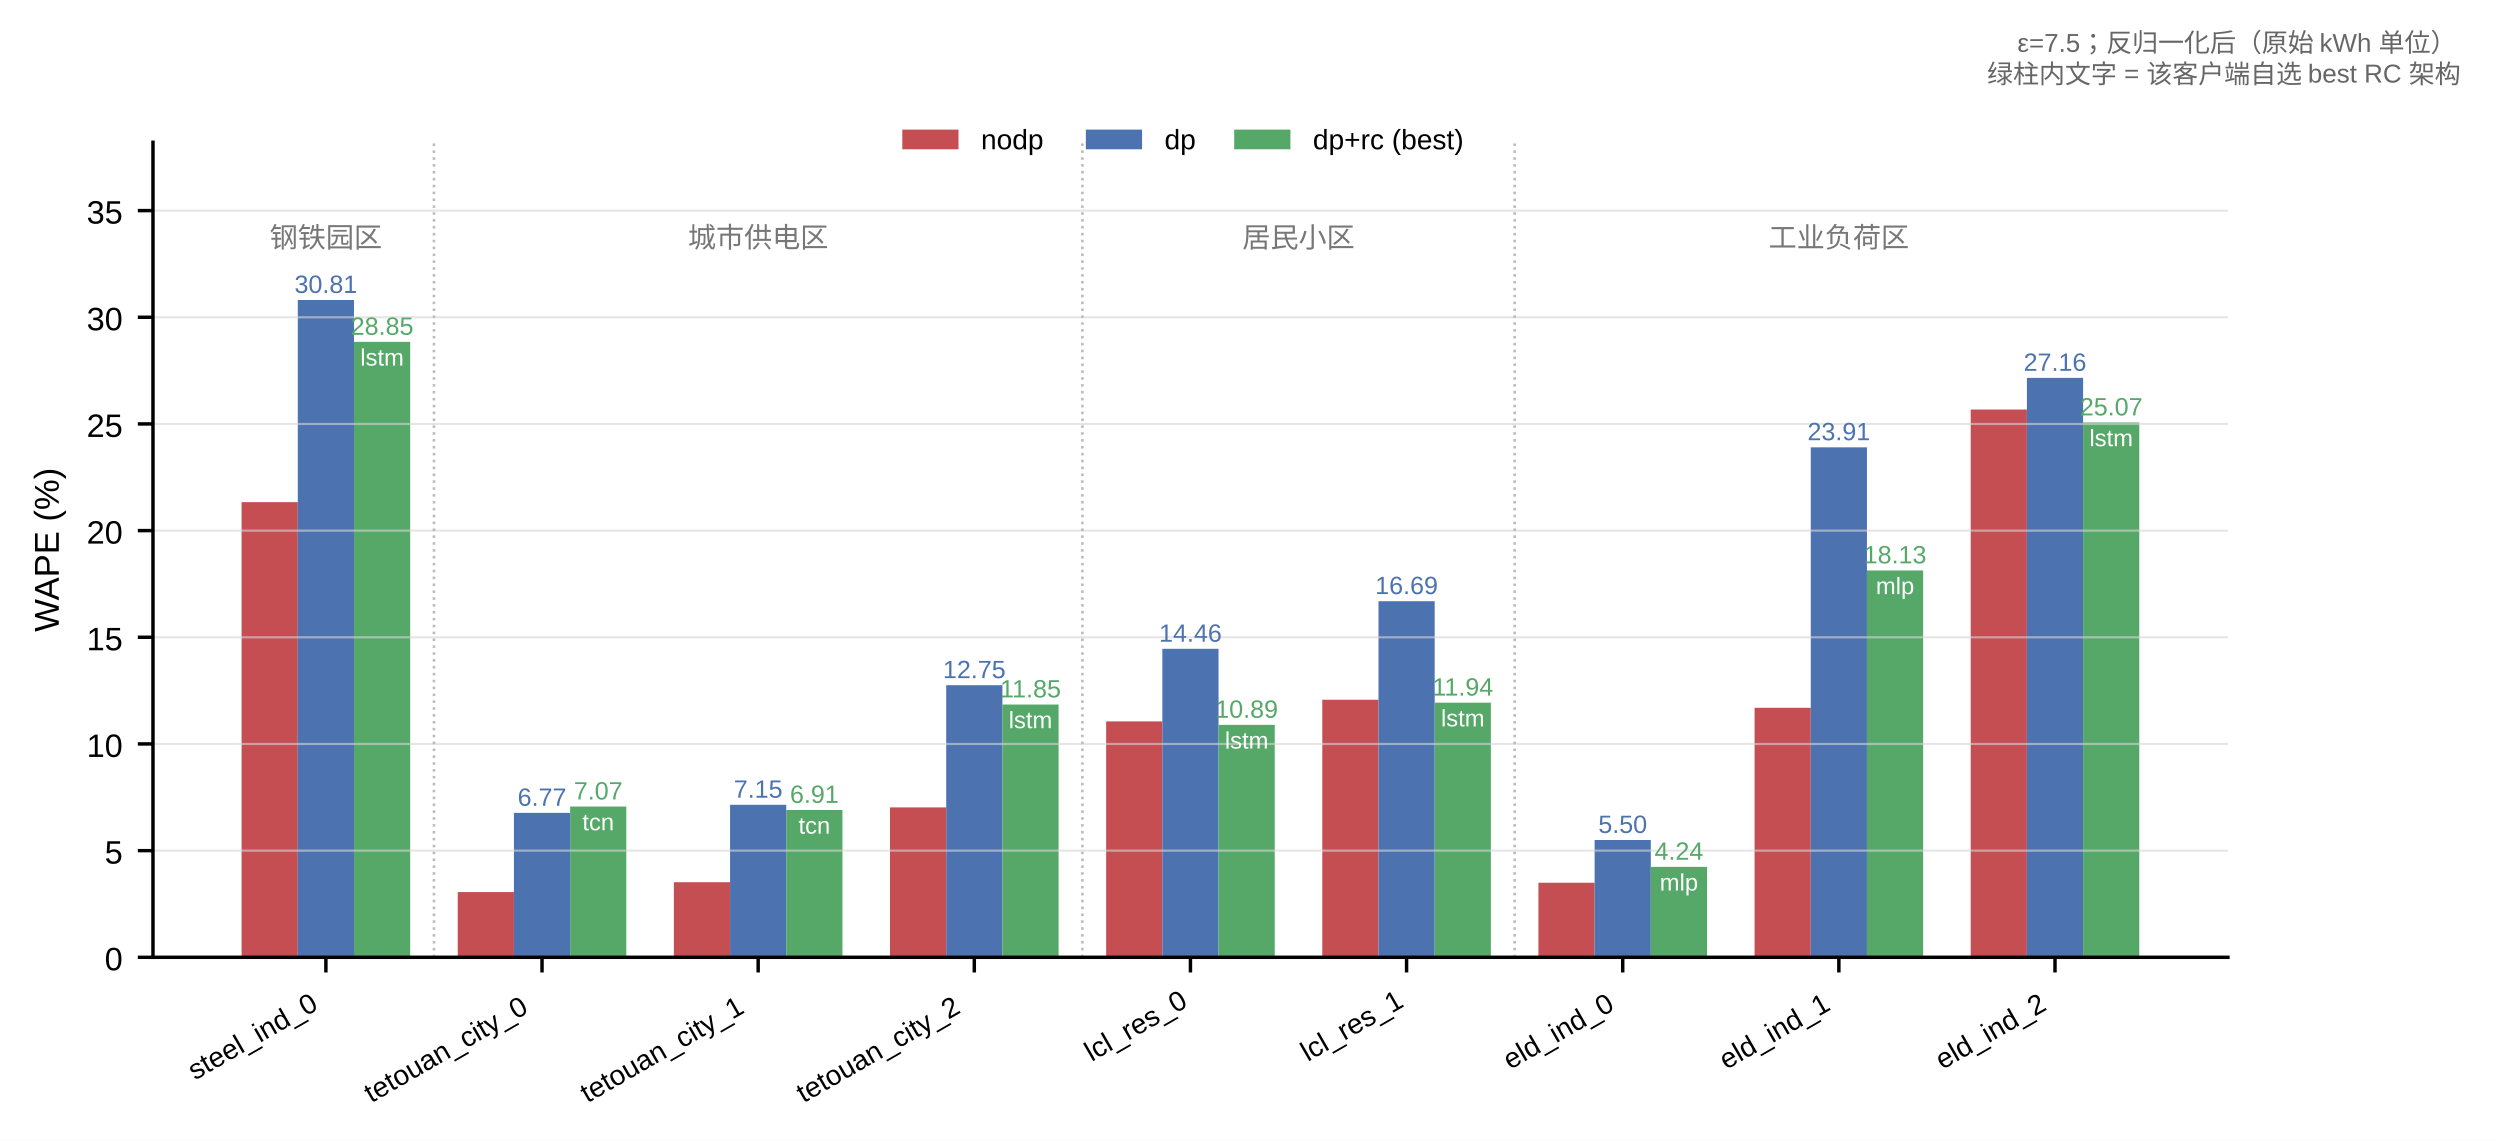
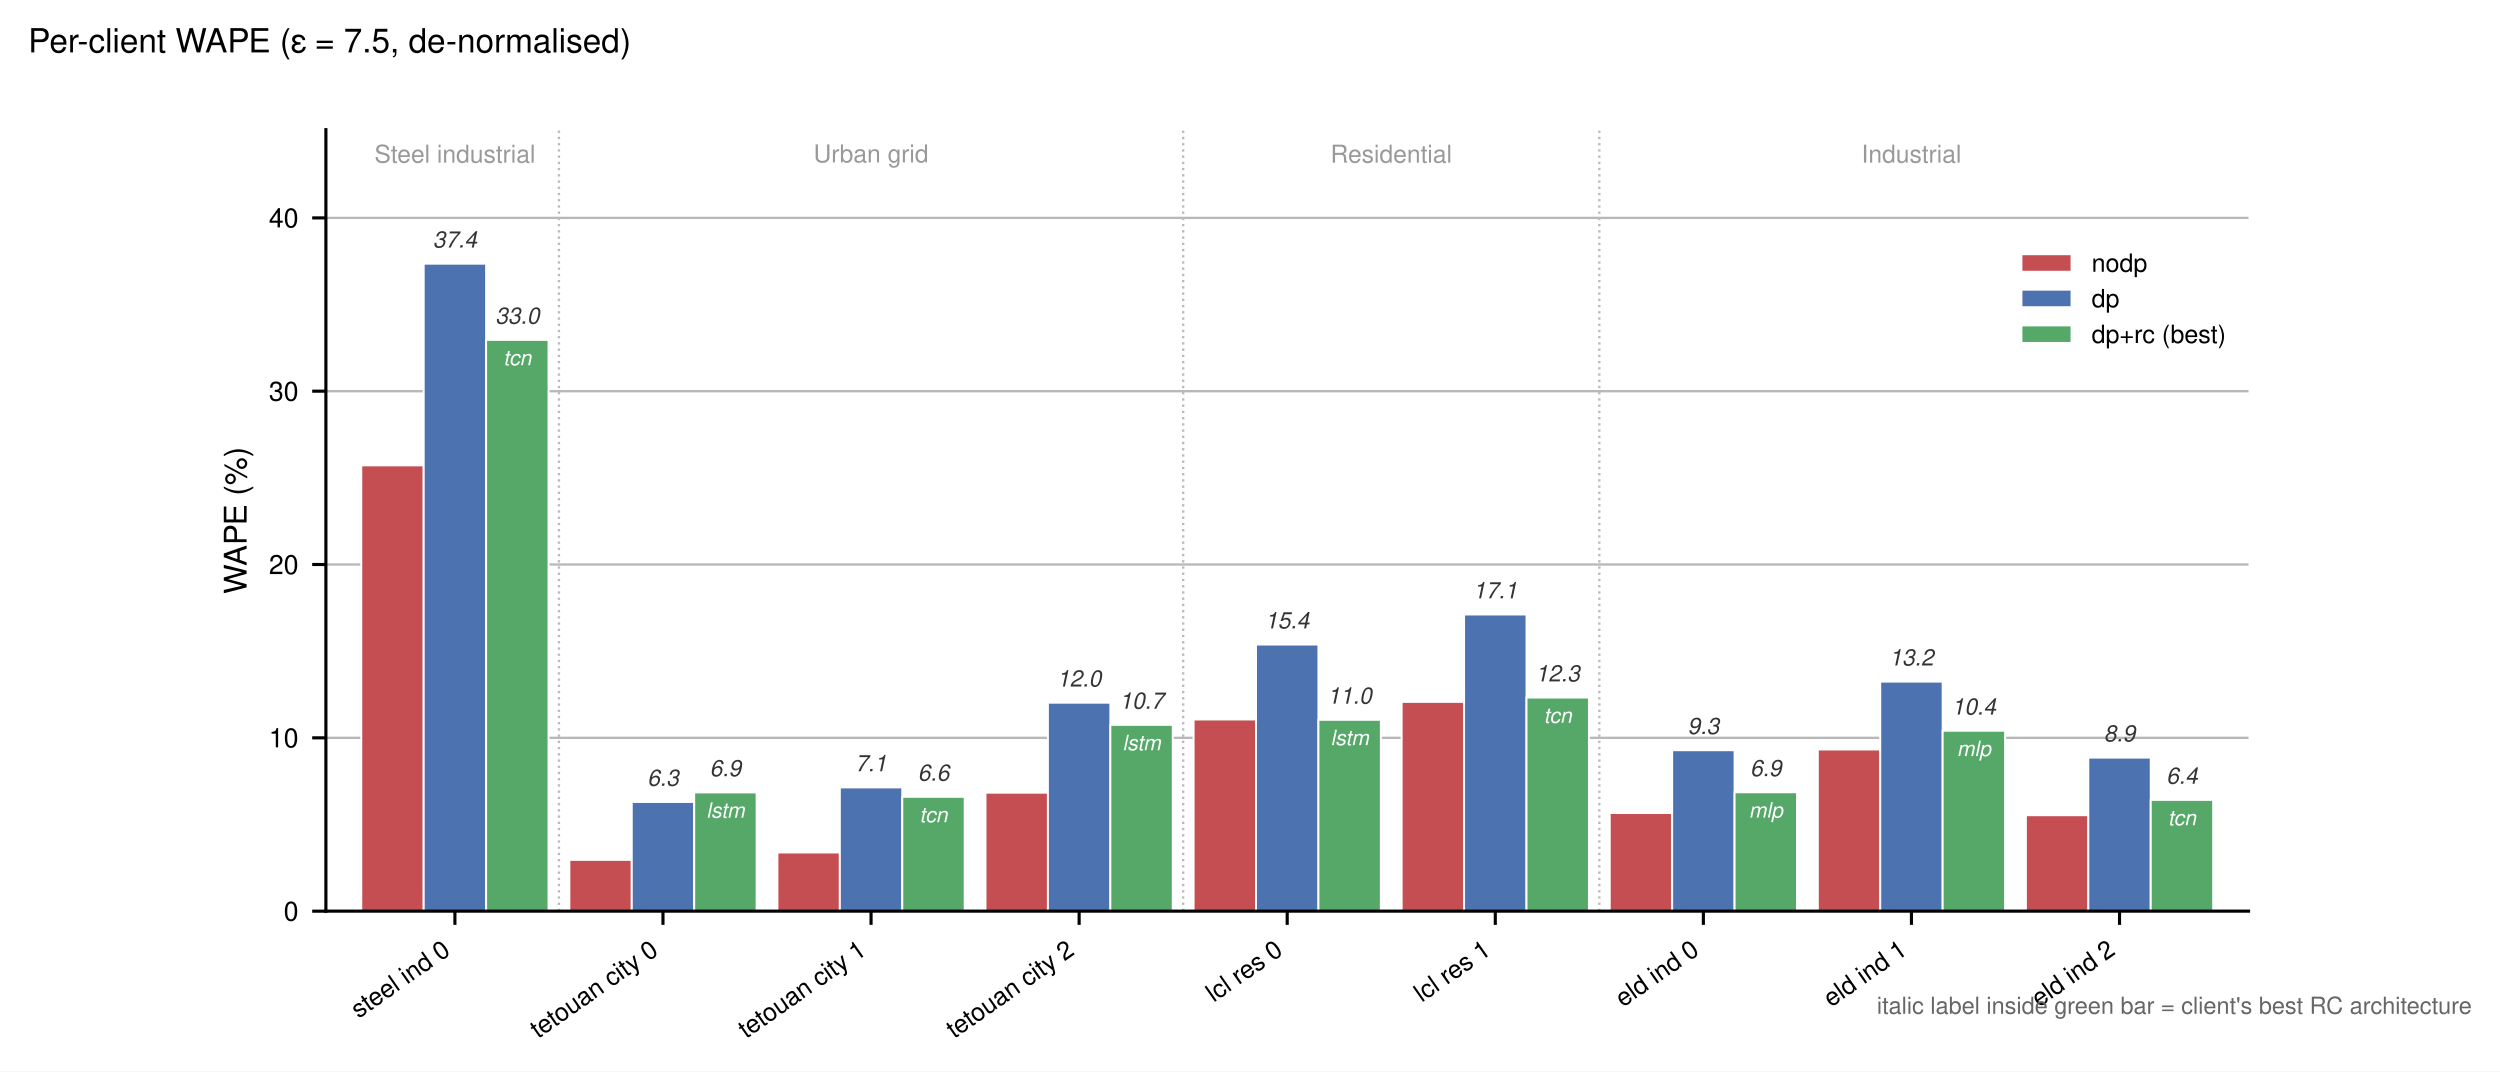
- <svg xmlns="http://www.w3.org/2000/svg" xmlns:xlink="http://www.w3.org/1999/xlink" width="578.188pt" height="263.821pt" viewBox="0 0 578.188 263.821" version="1.1">
+ <svg xmlns="http://www.w3.org/2000/svg" xmlns:xlink="http://www.w3.org/1999/xlink" width="638.496pt" height="273.609pt" viewBox="0 0 638.496 273.609" version="1.1">
  <defs>
    <style type="text/css">*{stroke-linejoin: round; stroke-linecap: butt}</style>
  </defs>
  <g id="figure_1">
    <g id="patch_1">
-       <path d="M 0 263.821  L 578.188 263.821  L 578.188 0  L 0 0  z " style="fill: #ffffff" />
+       <path d="M 0 273.609  L 638.496 273.609  L 638.496 0  L 0 0  z " style="fill: #ffffff" />
    </g>
    <g id="axes_1">
      <g id="patch_2">
-         <path d="M 35.38 221.4  L 515.26 221.4  L 515.26 32.904  L 35.38 32.904  z " style="fill: #ffffff" />
-       </g>
-       <g id="patch_3">
-         <path d="M 55.875 221.4  L 68.871 221.4  L 68.871 116.13  L 55.875 116.13  z " clip-path="url(#pe9eb785403)" style="fill: #c44e52" />
-       </g>
-       <g id="patch_4">
-         <path d="M 105.862 221.4  L 118.859 221.4  L 118.859 206.315  L 105.862 206.315  z " clip-path="url(#pe9eb785403)" style="fill: #c44e52" />
-       </g>
-       <g id="patch_5">
-         <path d="M 155.85 221.4  L 168.846 221.4  L 168.846 204.026  L 155.85 204.026  z " clip-path="url(#pe9eb785403)" style="fill: #c44e52" />
-       </g>
-       <g id="patch_6">
-         <path d="M 205.837 221.4  L 218.834 221.4  L 218.834 186.731  L 205.837 186.731  z " clip-path="url(#pe9eb785403)" style="fill: #c44e52" />
-       </g>
-       <g id="patch_7">
-         <path d="M 255.825 221.4  L 268.821 221.4  L 268.821 166.845  L 255.825 166.845  z " clip-path="url(#pe9eb785403)" style="fill: #c44e52" />
-       </g>
-       <g id="patch_8">
-         <path d="M 305.812 221.4  L 318.809 221.4  L 318.809 161.838  L 305.812 161.838  z " clip-path="url(#pe9eb785403)" style="fill: #c44e52" />
-       </g>
-       <g id="patch_9">
-         <path d="M 355.8 221.4  L 368.796 221.4  L 368.796 204.15  L 355.8 204.15  z " clip-path="url(#pe9eb785403)" style="fill: #c44e52" />
-       </g>
-       <g id="patch_10">
-         <path d="M 405.787 221.4  L 418.784 221.4  L 418.784 163.697  L 405.787 163.697  z " clip-path="url(#pe9eb785403)" style="fill: #c44e52" />
-       </g>
-       <g id="patch_11">
-         <path d="M 455.775 221.4  L 468.771 221.4  L 468.771 94.707  L 455.775 94.707  z " clip-path="url(#pe9eb785403)" style="fill: #c44e52" />
-       </g>
-       <g id="patch_12">
-         <path d="M 68.871 221.4  L 81.868 221.4  L 81.868 69.387  L 68.871 69.387  z " clip-path="url(#pe9eb785403)" style="fill: #4c72b0" />
-       </g>
-       <g id="patch_13">
-         <path d="M 118.859 221.4  L 131.856 221.4  L 131.856 187.998  L 118.859 187.998  z " clip-path="url(#pe9eb785403)" style="fill: #4c72b0" />
-       </g>
-       <g id="patch_14">
-         <path d="M 168.846 221.4  L 181.843 221.4  L 181.843 186.13  L 168.846 186.13  z " clip-path="url(#pe9eb785403)" style="fill: #4c72b0" />
-       </g>
-       <g id="patch_15">
-         <path d="M 218.834 221.4  L 231.831 221.4  L 231.831 158.477  L 218.834 158.477  z " clip-path="url(#pe9eb785403)" style="fill: #4c72b0" />
-       </g>
-       <g id="patch_16">
-         <path d="M 268.821 221.4  L 281.818 221.4  L 281.818 150.057  L 268.821 150.057  z " clip-path="url(#pe9eb785403)" style="fill: #4c72b0" />
-       </g>
-       <g id="patch_17">
-         <path d="M 318.809 221.4  L 331.806 221.4  L 331.806 139.039  L 318.809 139.039  z " clip-path="url(#pe9eb785403)" style="fill: #4c72b0" />
-       </g>
-       <g id="patch_18">
-         <path d="M 368.796 221.4  L 381.793 221.4  L 381.793 194.274  L 368.796 194.274  z " clip-path="url(#pe9eb785403)" style="fill: #4c72b0" />
-       </g>
-       <g id="patch_19">
-         <path d="M 418.784 221.4  L 431.781 221.4  L 431.781 103.45  L 418.784 103.45  z " clip-path="url(#pe9eb785403)" style="fill: #4c72b0" />
-       </g>
-       <g id="patch_20">
-         <path d="M 468.771 221.4  L 481.768 221.4  L 481.768 87.396  L 468.771 87.396  z " clip-path="url(#pe9eb785403)" style="fill: #4c72b0" />
-       </g>
-       <g id="patch_21">
-         <path d="M 81.868 221.4  L 94.865 221.4  L 94.865 79.071  L 81.868 79.071  z " clip-path="url(#pe9eb785403)" style="fill: #55a868" />
-       </g>
-       <g id="patch_22">
-         <path d="M 131.856 221.4  L 144.852 221.4  L 144.852 186.539  L 131.856 186.539  z " clip-path="url(#pe9eb785403)" style="fill: #55a868" />
-       </g>
-       <g id="patch_23">
-         <path d="M 181.843 221.4  L 194.84 221.4  L 194.84 187.327  L 181.843 187.327  z " clip-path="url(#pe9eb785403)" style="fill: #55a868" />
-       </g>
-       <g id="patch_24">
-         <path d="M 231.831 221.4  L 244.827 221.4  L 244.827 162.933  L 231.831 162.933  z " clip-path="url(#pe9eb785403)" style="fill: #55a868" />
-       </g>
-       <g id="patch_25">
-         <path d="M 281.818 221.4  L 294.815 221.4  L 294.815 167.645  L 281.818 167.645  z " clip-path="url(#pe9eb785403)" style="fill: #55a868" />
-       </g>
-       <g id="patch_26">
-         <path d="M 331.806 221.4  L 344.802 221.4  L 344.802 162.509  L 331.806 162.509  z " clip-path="url(#pe9eb785403)" style="fill: #55a868" />
-       </g>
-       <g id="patch_27">
-         <path d="M 381.793 221.4  L 394.79 221.4  L 394.79 200.479  L 381.793 200.479  z " clip-path="url(#pe9eb785403)" style="fill: #55a868" />
-       </g>
-       <g id="patch_28">
-         <path d="M 431.781 221.4  L 444.777 221.4  L 444.777 131.928  L 431.781 131.928  z " clip-path="url(#pe9eb785403)" style="fill: #55a868" />
-       </g>
-       <g id="patch_29">
-         <path d="M 481.768 221.4  L 494.765 221.4  L 494.765 97.712  L 481.768 97.712  z " clip-path="url(#pe9eb785403)" style="fill: #55a868" />
+         <path d="M 83.232 232.704  L 574.272 232.704  L 574.272 33.12  L 83.232 33.12  z " style="fill: #ffffff" />
      </g>
      <g id="matplotlib.axis_1">
        <g id="xtick_1">
          <g id="line2d_1">
            <defs>
-               <path id="mc23567c640" d="M 0 0  L 0 3.5  " style="stroke: #000000; stroke-width: 0.8" />
+               <path id="m2be2a0a5ac" d="M 0 0  L 0 3.5  " style="stroke: #000000; stroke-width: 0.8" />
            </defs>
            <g>
-               <use xlink:href="#mc23567c640" x="75.37" y="221.4" style="stroke: #000000; stroke-width: 0.8" />
+               <use xlink:href="#m2be2a0a5ac" x="116.181" y="232.704" style="stroke: #000000; stroke-width: 0.8" />
            </g>
          </g>
          <g id="text_1">
-             <text style="font-size: 6.5px; font-family: 'Microsoft YaHei', 'Arial', 'SimHei', 'DejaVu Sans', sans-serif" transform="translate(45.08547 249.9054) rotate(-30)">steel_ind_0</text>
+             <text style="font: 6.4px 'Helvetica', 'Arial', 'DejaVu Sans', sans-serif" transform="translate(91.55386 260.1895) rotate(-35)">steel ind 0</text>
          </g>
        </g>
        <g id="xtick_2">
          <g id="line2d_2">
            <g>
-               <use xlink:href="#mc23567c640" x="125.357" y="221.4" style="stroke: #000000; stroke-width: 0.8" />
+               <use xlink:href="#m2be2a0a5ac" x="169.323" y="232.704" style="stroke: #000000; stroke-width: 0.8" />
            </g>
          </g>
          <g id="text_2">
-             <text style="font-size: 6.5px; font-family: 'Microsoft YaHei', 'Arial', 'SimHei', 'DejaVu Sans', sans-serif" transform="translate(85.86489 255.1839) rotate(-30)">tetouan_city_0</text>
+             <text style="font: 6.4px 'Helvetica', 'Arial', 'DejaVu Sans', sans-serif" transform="translate(137.369 265.3059) rotate(-35)">tetouan city 0</text>
          </g>
        </g>
        <g id="xtick_3">
          <g id="line2d_3">
            <g>
-               <use xlink:href="#mc23567c640" x="175.345" y="221.4" style="stroke: #000000; stroke-width: 0.8" />
+               <use xlink:href="#m2be2a0a5ac" x="222.466" y="232.704" style="stroke: #000000; stroke-width: 0.8" />
            </g>
          </g>
          <g id="text_3">
-             <text style="font-size: 6.5px; font-family: 'Microsoft YaHei', 'Arial', 'SimHei', 'DejaVu Sans', sans-serif" transform="translate(135.8524 255.1839) rotate(-30)">tetouan_city_1</text>
+             <text style="font: 6.4px 'Helvetica', 'Arial', 'DejaVu Sans', sans-serif" transform="translate(190.5118 265.3059) rotate(-35)">tetouan city 1</text>
          </g>
        </g>
        <g id="xtick_4">
          <g id="line2d_4">
            <g>
-               <use xlink:href="#mc23567c640" x="225.332" y="221.4" style="stroke: #000000; stroke-width: 0.8" />
+               <use xlink:href="#m2be2a0a5ac" x="275.609" y="232.704" style="stroke: #000000; stroke-width: 0.8" />
            </g>
          </g>
          <g id="text_4">
-             <text style="font-size: 6.5px; font-family: 'Microsoft YaHei', 'Arial', 'SimHei', 'DejaVu Sans', sans-serif" transform="translate(185.8399 255.1839) rotate(-30)">tetouan_city_2</text>
+             <text style="font: 6.4px 'Helvetica', 'Arial', 'DejaVu Sans', sans-serif" transform="translate(243.6547 265.3059) rotate(-35)">tetouan city 2</text>
          </g>
        </g>
        <g id="xtick_5">
          <g id="line2d_5">
            <g>
-               <use xlink:href="#mc23567c640" x="275.32" y="221.4" style="stroke: #000000; stroke-width: 0.8" />
+               <use xlink:href="#m2be2a0a5ac" x="328.752" y="232.704" style="stroke: #000000; stroke-width: 0.8" />
            </g>
          </g>
          <g id="text_5">
-             <text style="font-size: 6.5px; font-family: 'Microsoft YaHei', 'Arial', 'SimHei', 'DejaVu Sans', sans-serif" transform="translate(252.4519 245.6236) rotate(-30)">lcl_res_0</text>
+             <text style="font: 6.4px 'Helvetica', 'Arial', 'DejaVu Sans', sans-serif" transform="translate(309.9609 256.1033) rotate(-35)">lcl res 0</text>
          </g>
        </g>
        <g id="xtick_6">
          <g id="line2d_6">
            <g>
-               <use xlink:href="#mc23567c640" x="325.307" y="221.4" style="stroke: #000000; stroke-width: 0.8" />
+               <use xlink:href="#m2be2a0a5ac" x="381.895" y="232.704" style="stroke: #000000; stroke-width: 0.8" />
            </g>
          </g>
          <g id="text_6">
-             <text style="font-size: 6.5px; font-family: 'Microsoft YaHei', 'Arial', 'SimHei', 'DejaVu Sans', sans-serif" transform="translate(302.4394 245.6236) rotate(-30)">lcl_res_1</text>
+             <text style="font: 6.4px 'Helvetica', 'Arial', 'DejaVu Sans', sans-serif" transform="translate(363.1038 256.1033) rotate(-35)">lcl res 1</text>
          </g>
        </g>
        <g id="xtick_7">
          <g id="line2d_7">
            <g>
-               <use xlink:href="#mc23567c640" x="375.295" y="221.4" style="stroke: #000000; stroke-width: 0.8" />
+               <use xlink:href="#m2be2a0a5ac" x="435.038" y="232.704" style="stroke: #000000; stroke-width: 0.8" />
            </g>
          </g>
          <g id="text_7">
-             <text style="font-size: 6.5px; font-family: 'Microsoft YaHei', 'Arial', 'SimHei', 'DejaVu Sans', sans-serif" transform="translate(349.257 247.4537) rotate(-30)">eld_ind_0</text>
+             <text style="font: 6.4px 'Helvetica', 'Arial', 'DejaVu Sans', sans-serif" transform="translate(414.4887 257.3342) rotate(-35)">eld ind 0</text>
          </g>
        </g>
        <g id="xtick_8">
          <g id="line2d_8">
            <g>
-               <use xlink:href="#mc23567c640" x="425.282" y="221.4" style="stroke: #000000; stroke-width: 0.8" />
+               <use xlink:href="#m2be2a0a5ac" x="488.181" y="232.704" style="stroke: #000000; stroke-width: 0.8" />
            </g>
          </g>
          <g id="text_8">
-             <text style="font-size: 6.5px; font-family: 'Microsoft YaHei', 'Arial', 'SimHei', 'DejaVu Sans', sans-serif" transform="translate(399.2445 247.4537) rotate(-30)">eld_ind_1</text>
+             <text style="font: 6.4px 'Helvetica', 'Arial', 'DejaVu Sans', sans-serif" transform="translate(467.6316 257.3342) rotate(-35)">eld ind 1</text>
          </g>
        </g>
        <g id="xtick_9">
          <g id="line2d_9">
            <g>
-               <use xlink:href="#mc23567c640" x="475.27" y="221.4" style="stroke: #000000; stroke-width: 0.8" />
+               <use xlink:href="#m2be2a0a5ac" x="541.323" y="232.704" style="stroke: #000000; stroke-width: 0.8" />
            </g>
          </g>
          <g id="text_9">
-             <text style="font-size: 6.5px; font-family: 'Microsoft YaHei', 'Arial', 'SimHei', 'DejaVu Sans', sans-serif" transform="translate(449.232 247.4537) rotate(-30)">eld_ind_2</text>
+             <text style="font: 6.4px 'Helvetica', 'Arial', 'DejaVu Sans', sans-serif" transform="translate(520.7745 257.3342) rotate(-35)">eld ind 2</text>
          </g>
        </g>
      </g>
      <g id="matplotlib.axis_2">
        <g id="ytick_1">
          <g id="line2d_10">
-             <path d="M 35.38 221.4  L 515.26 221.4  " clip-path="url(#pe9eb785403)" style="fill: none; stroke: #d6d6d6; stroke-opacity: 0.6; stroke-width: 0.5; stroke-linecap: square" />
+             <path d="M 83.232 232.704  L 574.272 232.704  " clip-path="url(#pf8cf2e2e56)" style="fill: none; stroke: #b0b0b0; stroke-opacity: 0.9; stroke-width: 0.6; stroke-linecap: square" />
          </g>
          <g id="line2d_11">
            <defs>
-               <path id="mc95e1c5a70" d="M 0 0  L -3.5 0  " style="stroke: #000000; stroke-width: 0.8" />
+               <path id="m5e6735b1ed" d="M 0 0  L -3.5 0  " style="stroke: #000000; stroke-width: 0.8" />
            </defs>
            <g>
-               <use xlink:href="#mc95e1c5a70" x="35.38" y="221.4" style="stroke: #000000; stroke-width: 0.8" />
+               <use xlink:href="#m5e6735b1ed" x="83.232" y="232.704" style="stroke: #000000; stroke-width: 0.8" />
            </g>
          </g>
          <g id="text_10">
-             <text style="font-size: 7.5px; font-family: 'Microsoft YaHei', 'Arial', 'SimHei', 'DejaVu Sans', sans-serif; text-anchor: end" x="28.38" y="224.398" transform="rotate(-0 28.37984 224.3977)">0</text>
+             <text style="font: 6.8px 'Helvetica', 'Arial', 'DejaVu Sans', sans-serif; text-anchor: end" x="76.232" y="235.138" transform="rotate(-0 76.232 235.1377)">0</text>
          </g>
        </g>
        <g id="ytick_2">
          <g id="line2d_12">
-             <path d="M 35.38 196.73  L 515.26 196.73  " clip-path="url(#pe9eb785403)" style="fill: none; stroke: #d6d6d6; stroke-opacity: 0.6; stroke-width: 0.5; stroke-linecap: square" />
+             <path d="M 83.232 188.44  L 574.272 188.44  " clip-path="url(#pf8cf2e2e56)" style="fill: none; stroke: #b0b0b0; stroke-opacity: 0.9; stroke-width: 0.6; stroke-linecap: square" />
          </g>
          <g id="line2d_13">
            <g>
-               <use xlink:href="#mc95e1c5a70" x="35.38" y="196.73" style="stroke: #000000; stroke-width: 0.8" />
+               <use xlink:href="#m5e6735b1ed" x="83.232" y="188.44" style="stroke: #000000; stroke-width: 0.8" />
            </g>
          </g>
          <g id="text_11">
-             <text style="font-size: 7.5px; font-family: 'Microsoft YaHei', 'Arial', 'SimHei', 'DejaVu Sans', sans-serif; text-anchor: end" x="28.38" y="199.728" transform="rotate(-0 28.37984 199.7278)">5</text>
+             <text style="font: 6.8px 'Helvetica', 'Arial', 'DejaVu Sans', sans-serif; text-anchor: end" x="76.232" y="190.873" transform="rotate(-0 76.232 190.8732)">10</text>
          </g>
        </g>
        <g id="ytick_3">
          <g id="line2d_14">
-             <path d="M 35.38 172.06  L 515.26 172.06  " clip-path="url(#pe9eb785403)" style="fill: none; stroke: #d6d6d6; stroke-opacity: 0.6; stroke-width: 0.5; stroke-linecap: square" />
+             <path d="M 83.232 144.175  L 574.272 144.175  " clip-path="url(#pf8cf2e2e56)" style="fill: none; stroke: #b0b0b0; stroke-opacity: 0.9; stroke-width: 0.6; stroke-linecap: square" />
          </g>
          <g id="line2d_15">
            <g>
-               <use xlink:href="#mc95e1c5a70" x="35.38" y="172.06" style="stroke: #000000; stroke-width: 0.8" />
+               <use xlink:href="#m5e6735b1ed" x="83.232" y="144.175" style="stroke: #000000; stroke-width: 0.8" />
            </g>
          </g>
          <g id="text_12">
-             <text style="font-size: 7.5px; font-family: 'Microsoft YaHei', 'Arial', 'SimHei', 'DejaVu Sans', sans-serif; text-anchor: end" x="28.38" y="175.058" transform="rotate(-0 28.37984 175.0579)">10</text>
+             <text style="font: 6.8px 'Helvetica', 'Arial', 'DejaVu Sans', sans-serif; text-anchor: end" x="76.232" y="146.609" transform="rotate(-0 76.232 146.6087)">20</text>
          </g>
        </g>
        <g id="ytick_4">
          <g id="line2d_16">
-             <path d="M 35.38 147.39  L 515.26 147.39  " clip-path="url(#pe9eb785403)" style="fill: none; stroke: #d6d6d6; stroke-opacity: 0.6; stroke-width: 0.5; stroke-linecap: square" />
+             <path d="M 83.232 99.911  L 574.272 99.911  " clip-path="url(#pf8cf2e2e56)" style="fill: none; stroke: #b0b0b0; stroke-opacity: 0.9; stroke-width: 0.6; stroke-linecap: square" />
          </g>
          <g id="line2d_17">
            <g>
-               <use xlink:href="#mc95e1c5a70" x="35.38" y="147.39" style="stroke: #000000; stroke-width: 0.8" />
+               <use xlink:href="#m5e6735b1ed" x="83.232" y="99.911" style="stroke: #000000; stroke-width: 0.8" />
            </g>
          </g>
          <g id="text_13">
-             <text style="font-size: 7.5px; font-family: 'Microsoft YaHei', 'Arial', 'SimHei', 'DejaVu Sans', sans-serif; text-anchor: end" x="28.38" y="150.388" transform="rotate(-0 28.37984 150.3881)">15</text>
+             <text style="font: 6.8px 'Helvetica', 'Arial', 'DejaVu Sans', sans-serif; text-anchor: end" x="76.232" y="102.344" transform="rotate(-0 76.232 102.3442)">30</text>
          </g>
        </g>
        <g id="ytick_5">
          <g id="line2d_18">
-             <path d="M 35.38 122.721  L 515.26 122.721  " clip-path="url(#pe9eb785403)" style="fill: none; stroke: #d6d6d6; stroke-opacity: 0.6; stroke-width: 0.5; stroke-linecap: square" />
+             <path d="M 83.232 55.646  L 574.272 55.646  " clip-path="url(#pf8cf2e2e56)" style="fill: none; stroke: #b0b0b0; stroke-opacity: 0.9; stroke-width: 0.6; stroke-linecap: square" />
          </g>
          <g id="line2d_19">
            <g>
-               <use xlink:href="#mc95e1c5a70" x="35.38" y="122.721" style="stroke: #000000; stroke-width: 0.8" />
+               <use xlink:href="#m5e6735b1ed" x="83.232" y="55.646" style="stroke: #000000; stroke-width: 0.8" />
            </g>
          </g>
          <g id="text_14">
-             <text style="font-size: 7.5px; font-family: 'Microsoft YaHei', 'Arial', 'SimHei', 'DejaVu Sans', sans-serif; text-anchor: end" x="28.38" y="125.718" transform="rotate(-0 28.37984 125.7182)">20</text>
-           </g>
-         </g>
-         <g id="ytick_6">
-           <g id="line2d_20">
-             <path d="M 35.38 98.051  L 515.26 98.051  " clip-path="url(#pe9eb785403)" style="fill: none; stroke: #d6d6d6; stroke-opacity: 0.6; stroke-width: 0.5; stroke-linecap: square" />
-           </g>
-           <g id="line2d_21">
-             <g>
-               <use xlink:href="#mc95e1c5a70" x="35.38" y="98.051" style="stroke: #000000; stroke-width: 0.8" />
-             </g>
-           </g>
-           <g id="text_15">
-             <text style="font-size: 7.5px; font-family: 'Microsoft YaHei', 'Arial', 'SimHei', 'DejaVu Sans', sans-serif; text-anchor: end" x="28.38" y="101.048" transform="rotate(-0 28.37984 101.0484)">25</text>
-           </g>
-         </g>
-         <g id="ytick_7">
-           <g id="line2d_22">
-             <path d="M 35.38 73.381  L 515.26 73.381  " clip-path="url(#pe9eb785403)" style="fill: none; stroke: #d6d6d6; stroke-opacity: 0.6; stroke-width: 0.5; stroke-linecap: square" />
-           </g>
-           <g id="line2d_23">
-             <g>
-               <use xlink:href="#mc95e1c5a70" x="35.38" y="73.381" style="stroke: #000000; stroke-width: 0.8" />
-             </g>
-           </g>
-           <g id="text_16">
-             <text style="font-size: 7.5px; font-family: 'Microsoft YaHei', 'Arial', 'SimHei', 'DejaVu Sans', sans-serif; text-anchor: end" x="28.38" y="76.379" transform="rotate(-0 28.37984 76.37853)">30</text>
-           </g>
-         </g>
-         <g id="ytick_8">
-           <g id="line2d_24">
-             <path d="M 35.38 48.711  L 515.26 48.711  " clip-path="url(#pe9eb785403)" style="fill: none; stroke: #d6d6d6; stroke-opacity: 0.6; stroke-width: 0.5; stroke-linecap: square" />
-           </g>
-           <g id="line2d_25">
-             <g>
-               <use xlink:href="#mc95e1c5a70" x="35.38" y="48.711" style="stroke: #000000; stroke-width: 0.8" />
-             </g>
-           </g>
-           <g id="text_17">
-             <text style="font-size: 7.5px; font-family: 'Microsoft YaHei', 'Arial', 'SimHei', 'DejaVu Sans', sans-serif; text-anchor: end" x="28.38" y="51.709" transform="rotate(-0 28.37984 51.70867)">35</text>
-           </g>
-         </g>
-         <g id="text_18">
-           <text style="font-size: 8px; font-family: 'Microsoft YaHei', 'Arial', 'SimHei', 'DejaVu Sans', sans-serif; text-anchor: middle" x="13.595" y="127.152" transform="rotate(-90 13.595 127.152)">WAPE (%)</text>
-         </g>
-       </g>
-       <g id="line2d_26">
-         <path d="M 100.364 221.4  L 100.364 32.904  " clip-path="url(#pe9eb785403)" style="fill: none; stroke-dasharray: 0.6,0.99; stroke-dashoffset: 0; stroke: #bbbbbb; stroke-width: 0.6" />
-       </g>
-       <g id="line2d_27">
-         <path d="M 250.326 221.4  L 250.326 32.904  " clip-path="url(#pe9eb785403)" style="fill: none; stroke-dasharray: 0.6,0.99; stroke-dashoffset: 0; stroke: #bbbbbb; stroke-width: 0.6" />
-       </g>
-       <g id="line2d_28">
-         <path d="M 350.301 221.4  L 350.301 32.904  " clip-path="url(#pe9eb785403)" style="fill: none; stroke-dasharray: 0.6,0.99; stroke-dashoffset: 0; stroke: #bbbbbb; stroke-width: 0.6" />
+             <text style="font: 6.8px 'Helvetica', 'Arial', 'DejaVu Sans', sans-serif; text-anchor: end" x="76.232" y="58.08" transform="rotate(-0 76.232 58.07976)">40</text>
+           </g>
+         </g>
+         <g id="text_15">
+           <text style="font: 8px 'Helvetica', 'Arial', 'DejaVu Sans', sans-serif; text-anchor: middle" x="62.985" y="132.912" transform="rotate(-90 62.98537 132.912)">WAPE (%)</text>
+         </g>
+       </g>
+       <g id="patch_3">
+         <path d="M 92.266 232.704  L 108.209 232.704  L 108.209 118.846  L 92.266 118.846  z " clip-path="url(#pf8cf2e2e56)" style="fill: #c44e52; stroke: #ffffff; stroke-width: 0.5; stroke-linejoin: miter" />
+       </g>
+       <g id="patch_4">
+         <path d="M 145.409 232.704  L 161.352 232.704  L 161.352 219.612  L 145.409 219.612  z " clip-path="url(#pf8cf2e2e56)" style="fill: #c44e52; stroke: #ffffff; stroke-width: 0.5; stroke-linejoin: miter" />
+       </g>
+       <g id="patch_5">
+         <path d="M 198.552 232.704  L 214.495 232.704  L 214.495 217.727  L 198.552 217.727  z " clip-path="url(#pf8cf2e2e56)" style="fill: #c44e52; stroke: #ffffff; stroke-width: 0.5; stroke-linejoin: miter" />
+       </g>
+       <g id="patch_6">
+         <path d="M 251.695 232.704  L 267.638 232.704  L 267.638 202.451  L 251.695 202.451  z " clip-path="url(#pf8cf2e2e56)" style="fill: #c44e52; stroke: #ffffff; stroke-width: 0.5; stroke-linejoin: miter" />
+       </g>
+       <g id="patch_7">
+         <path d="M 304.838 232.704  L 320.781 232.704  L 320.781 183.761  L 304.838 183.761  z " clip-path="url(#pf8cf2e2e56)" style="fill: #c44e52; stroke: #ffffff; stroke-width: 0.5; stroke-linejoin: miter" />
+       </g>
+       <g id="patch_8">
+         <path d="M 357.981 232.704  L 373.923 232.704  L 373.923 179.269  L 357.981 179.269  z " clip-path="url(#pf8cf2e2e56)" style="fill: #c44e52; stroke: #ffffff; stroke-width: 0.5; stroke-linejoin: miter" />
+       </g>
+       <g id="patch_9">
+         <path d="M 411.123 232.704  L 427.066 232.704  L 427.066 207.639  L 411.123 207.639  z " clip-path="url(#pf8cf2e2e56)" style="fill: #c44e52; stroke: #ffffff; stroke-width: 0.5; stroke-linejoin: miter" />
+       </g>
+       <g id="patch_10">
+         <path d="M 464.266 232.704  L 480.209 232.704  L 480.209 191.418  L 464.266 191.418  z " clip-path="url(#pf8cf2e2e56)" style="fill: #c44e52; stroke: #ffffff; stroke-width: 0.5; stroke-linejoin: miter" />
+       </g>
+       <g id="patch_11">
+         <path d="M 517.409 232.704  L 533.352 232.704  L 533.352 208.202  L 517.409 208.202  z " clip-path="url(#pf8cf2e2e56)" style="fill: #c44e52; stroke: #ffffff; stroke-width: 0.5; stroke-linejoin: miter" />
+       </g>
+       <g id="patch_12">
+         <path d="M 108.209 232.704  L 124.152 232.704  L 124.152 67.349  L 108.209 67.349  z " clip-path="url(#pf8cf2e2e56)" style="fill: #4c72b0; stroke: #ffffff; stroke-width: 0.5; stroke-linejoin: miter" />
+       </g>
+       <g id="patch_13">
+         <path d="M 161.352 232.704  L 177.295 232.704  L 177.295 204.816  L 161.352 204.816  z " clip-path="url(#pf8cf2e2e56)" style="fill: #4c72b0; stroke: #ffffff; stroke-width: 0.5; stroke-linejoin: miter" />
+       </g>
+       <g id="patch_14">
+         <path d="M 214.495 232.704  L 230.438 232.704  L 230.438 201.113  L 214.495 201.113  z " clip-path="url(#pf8cf2e2e56)" style="fill: #4c72b0; stroke: #ffffff; stroke-width: 0.5; stroke-linejoin: miter" />
+       </g>
+       <g id="patch_15">
+         <path d="M 267.638 232.704  L 283.581 232.704  L 283.581 179.462  L 267.638 179.462  z " clip-path="url(#pf8cf2e2e56)" style="fill: #4c72b0; stroke: #ffffff; stroke-width: 0.5; stroke-linejoin: miter" />
+       </g>
+       <g id="patch_16">
+         <path d="M 320.781 232.704  L 336.723 232.704  L 336.723 164.614  L 320.781 164.614  z " clip-path="url(#pf8cf2e2e56)" style="fill: #4c72b0; stroke: #ffffff; stroke-width: 0.5; stroke-linejoin: miter" />
+       </g>
+       <g id="patch_17">
+         <path d="M 373.923 232.704  L 389.866 232.704  L 389.866 156.944  L 373.923 156.944  z " clip-path="url(#pf8cf2e2e56)" style="fill: #4c72b0; stroke: #ffffff; stroke-width: 0.5; stroke-linejoin: miter" />
+       </g>
+       <g id="patch_18">
+         <path d="M 427.066 232.704  L 443.009 232.704  L 443.009 191.597  L 427.066 191.597  z " clip-path="url(#pf8cf2e2e56)" style="fill: #4c72b0; stroke: #ffffff; stroke-width: 0.5; stroke-linejoin: miter" />
+       </g>
+       <g id="patch_19">
+         <path d="M 480.209 232.704  L 496.152 232.704  L 496.152 174.084  L 480.209 174.084  z " clip-path="url(#pf8cf2e2e56)" style="fill: #4c72b0; stroke: #ffffff; stroke-width: 0.5; stroke-linejoin: miter" />
+       </g>
+       <g id="patch_20">
+         <path d="M 533.352 232.704  L 549.295 232.704  L 549.295 193.49  L 533.352 193.49  z " clip-path="url(#pf8cf2e2e56)" style="fill: #4c72b0; stroke: #ffffff; stroke-width: 0.5; stroke-linejoin: miter" />
+       </g>
+       <g id="patch_21">
+         <path d="M 124.152 232.704  L 140.095 232.704  L 140.095 86.806  L 124.152 86.806  z " clip-path="url(#pf8cf2e2e56)" style="fill: #55a868; stroke: #ffffff; stroke-width: 0.5; stroke-linejoin: miter" />
+       </g>
+       <g id="patch_22">
+         <path d="M 177.295 232.704  L 193.238 232.704  L 193.238 202.378  L 177.295 202.378  z " clip-path="url(#pf8cf2e2e56)" style="fill: #55a868; stroke: #ffffff; stroke-width: 0.5; stroke-linejoin: miter" />
+       </g>
+       <g id="patch_23">
+         <path d="M 230.438 232.704  L 246.381 232.704  L 246.381 203.514  L 230.438 203.514  z " clip-path="url(#pf8cf2e2e56)" style="fill: #55a868; stroke: #ffffff; stroke-width: 0.5; stroke-linejoin: miter" />
+       </g>
+       <g id="patch_24">
+         <path d="M 283.581 232.704  L 299.523 232.704  L 299.523 185.133  L 283.581 185.133  z " clip-path="url(#pf8cf2e2e56)" style="fill: #55a868; stroke: #ffffff; stroke-width: 0.5; stroke-linejoin: miter" />
+       </g>
+       <g id="patch_25">
+         <path d="M 336.723 232.704  L 352.666 232.704  L 352.666 183.839  L 336.723 183.839  z " clip-path="url(#pf8cf2e2e56)" style="fill: #55a868; stroke: #ffffff; stroke-width: 0.5; stroke-linejoin: miter" />
+       </g>
+       <g id="patch_26">
+         <path d="M 389.866 232.704  L 405.809 232.704  L 405.809 178.158  L 389.866 178.158  z " clip-path="url(#pf8cf2e2e56)" style="fill: #55a868; stroke: #ffffff; stroke-width: 0.5; stroke-linejoin: miter" />
+       </g>
+       <g id="patch_27">
+         <path d="M 443.009 232.704  L 458.952 232.704  L 458.952 202.354  L 443.009 202.354  z " clip-path="url(#pf8cf2e2e56)" style="fill: #55a868; stroke: #ffffff; stroke-width: 0.5; stroke-linejoin: miter" />
+       </g>
+       <g id="patch_28">
+         <path d="M 496.152 232.704  L 512.095 232.704  L 512.095 186.634  L 496.152 186.634  z " clip-path="url(#pf8cf2e2e56)" style="fill: #55a868; stroke: #ffffff; stroke-width: 0.5; stroke-linejoin: miter" />
+       </g>
+       <g id="patch_29">
+         <path d="M 549.295 232.704  L 565.238 232.704  L 565.238 204.289  L 549.295 204.289  z " clip-path="url(#pf8cf2e2e56)" style="fill: #55a868; stroke: #ffffff; stroke-width: 0.5; stroke-linejoin: miter" />
+       </g>
+       <g id="line2d_20">
+         <path d="M 142.752 232.704  L 142.752 33.12  " clip-path="url(#pf8cf2e2e56)" style="fill: none; stroke-dasharray: 0.6,0.99; stroke-dashoffset: 0; stroke: #bbbbbb; stroke-width: 0.6" />
+       </g>
+       <g id="line2d_21">
+         <path d="M 302.181 232.704  L 302.181 33.12  " clip-path="url(#pf8cf2e2e56)" style="fill: none; stroke-dasharray: 0.6,0.99; stroke-dashoffset: 0; stroke: #bbbbbb; stroke-width: 0.6" />
+       </g>
+       <g id="line2d_22">
+         <path d="M 408.466 232.704  L 408.466 33.12  " clip-path="url(#pf8cf2e2e56)" style="fill: none; stroke-dasharray: 0.6,0.99; stroke-dashoffset: 0; stroke: #bbbbbb; stroke-width: 0.6" />
      </g>
      <g id="patch_30">
-         <path d="M 35.38 221.4  L 35.38 32.904  " style="fill: none; stroke: #000000; stroke-width: 0.8; stroke-linejoin: miter; stroke-linecap: square" />
+         <path d="M 83.232 232.704  L 83.232 33.12  " style="fill: none; stroke: #000000; stroke-width: 0.8; stroke-linejoin: miter; stroke-linecap: square" />
      </g>
      <g id="patch_31">
-         <path d="M 35.38 221.4  L 515.26 221.4  " style="fill: none; stroke: #000000; stroke-width: 0.8; stroke-linejoin: miter; stroke-linecap: square" />
+         <path d="M 83.232 232.704  L 574.272 232.704  " style="fill: none; stroke: #000000; stroke-width: 0.8; stroke-linejoin: miter; stroke-linecap: square" />
+       </g>
+       <g id="text_16">
+         <text style="fill: #333333; font: italic 5.8px 'Helvetica', 'Arial', 'DejaVu Sans', sans-serif; text-anchor: middle" x="116.181" y="63.219" transform="rotate(-0 116.1806 63.21943)">37.4</text>
+       </g>
+       <g id="text_17">
+         <text style="fill: #333333; font: italic 5.8px 'Helvetica', 'Arial', 'DejaVu Sans', sans-serif; text-anchor: middle" x="132.123" y="82.676" transform="rotate(-0 132.1234 82.67637)">33.0</text>
+       </g>
+       <g id="text_18">
+         <text style="fill: #ffffff; font: italic 5.4px 'Helvetica', 'Arial', 'DejaVu Sans', sans-serif; text-anchor: middle" x="132.123" y="93.275" transform="rotate(-0 132.1234 93.27509)">tcn</text>
      </g>
      <g id="text_19">
-         <text style="font-size: 5.8px; font-family: 'Microsoft YaHei', 'Arial', 'SimHei', 'DejaVu Sans', sans-serif; text-anchor: middle; fill: #4c72b0" x="75.37" y="67.748" transform="rotate(-0 75.36984 67.74789)">30.81</text>
+         <text style="fill: #333333; font: italic 5.8px 'Helvetica', 'Arial', 'DejaVu Sans', sans-serif; text-anchor: middle" x="169.323" y="200.687" transform="rotate(-0 169.3234 200.6874)">6.3</text>
      </g>
      <g id="text_20">
-         <text style="font-size: 5.8px; font-family: 'Microsoft YaHei', 'Arial', 'SimHei', 'DejaVu Sans', sans-serif; text-anchor: middle; fill: #55a868" x="88.367" y="77.432" transform="rotate(-0 88.36659 77.43162)">28.85</text>
+         <text style="fill: #333333; font: italic 5.8px 'Helvetica', 'Arial', 'DejaVu Sans', sans-serif; text-anchor: middle" x="185.266" y="198.248" transform="rotate(-0 185.2663 198.2484)">6.9</text>
      </g>
      <g id="text_21">
-         <text style="font-size: 5.5px; font-family: 'Microsoft YaHei', 'Arial', 'SimHei', 'DejaVu Sans', sans-serif; text-anchor: middle; fill: #ffffff" x="88.367" y="84.553" transform="rotate(-0 88.36659 84.55286)">lstm</text>
+         <text style="fill: #ffffff; font: italic 5.4px 'Helvetica', 'Arial', 'DejaVu Sans', sans-serif; text-anchor: middle" x="185.266" y="208.847" transform="rotate(-0 185.2663 208.8471)">lstm</text>
      </g>
      <g id="text_22">
-         <text style="font-size: 5.8px; font-family: 'Microsoft YaHei', 'Arial', 'SimHei', 'DejaVu Sans', sans-serif; text-anchor: middle; fill: #4c72b0" x="125.357" y="186.359" transform="rotate(-0 125.3573 186.3588)">6.77</text>
+         <text style="fill: #333333; font: italic 5.8px 'Helvetica', 'Arial', 'DejaVu Sans', sans-serif; text-anchor: middle" x="222.466" y="196.983" transform="rotate(-0 222.4663 196.9835)">7.1</text>
      </g>
      <g id="text_23">
-         <text style="font-size: 5.8px; font-family: 'Microsoft YaHei', 'Arial', 'SimHei', 'DejaVu Sans', sans-serif; text-anchor: middle; fill: #55a868" x="138.354" y="184.9" transform="rotate(-0 138.3541 184.8999)">7.07</text>
+         <text style="fill: #333333; font: italic 5.8px 'Helvetica', 'Arial', 'DejaVu Sans', sans-serif; text-anchor: middle" x="238.409" y="199.385" transform="rotate(-0 238.4091 199.3851)">6.6</text>
      </g>
      <g id="text_24">
-         <text style="font-size: 5.5px; font-family: 'Microsoft YaHei', 'Arial', 'SimHei', 'DejaVu Sans', sans-serif; text-anchor: middle; fill: #ffffff" x="138.354" y="192.021" transform="rotate(-0 138.3541 192.0212)">tcn</text>
+         <text style="fill: #ffffff; font: italic 5.4px 'Helvetica', 'Arial', 'DejaVu Sans', sans-serif; text-anchor: middle" x="238.409" y="209.984" transform="rotate(-0 238.4091 209.9838)">tcn</text>
      </g>
      <g id="text_25">
-         <text style="font-size: 5.8px; font-family: 'Microsoft YaHei', 'Arial', 'SimHei', 'DejaVu Sans', sans-serif; text-anchor: middle; fill: #4c72b0" x="175.345" y="184.491" transform="rotate(-0 175.3448 184.4913)">7.15</text>
+         <text style="fill: #333333; font: italic 5.8px 'Helvetica', 'Arial', 'DejaVu Sans', sans-serif; text-anchor: middle" x="275.609" y="175.333" transform="rotate(-0 275.6091 175.3327)">12.0</text>
      </g>
      <g id="text_26">
-         <text style="font-size: 5.8px; font-family: 'Microsoft YaHei', 'Arial', 'SimHei', 'DejaVu Sans', sans-serif; text-anchor: middle; fill: #55a868" x="188.342" y="185.688" transform="rotate(-0 188.3416 185.6878)">6.91</text>
+         <text style="fill: #333333; font: italic 5.8px 'Helvetica', 'Arial', 'DejaVu Sans', sans-serif; text-anchor: middle" x="291.552" y="181.004" transform="rotate(-0 291.552 181.0042)">10.7</text>
      </g>
      <g id="text_27">
-         <text style="font-size: 5.5px; font-family: 'Microsoft YaHei', 'Arial', 'SimHei', 'DejaVu Sans', sans-serif; text-anchor: middle; fill: #ffffff" x="188.342" y="192.809" transform="rotate(-0 188.3416 192.809)">tcn</text>
+         <text style="fill: #ffffff; font: italic 5.4px 'Helvetica', 'Arial', 'DejaVu Sans', sans-serif; text-anchor: middle" x="291.552" y="191.603" transform="rotate(-0 291.552 191.6029)">lstm</text>
      </g>
      <g id="text_28">
-         <text style="font-size: 5.8px; font-family: 'Microsoft YaHei', 'Arial', 'SimHei', 'DejaVu Sans', sans-serif; text-anchor: middle; fill: #4c72b0" x="225.332" y="156.838" transform="rotate(-0 225.3323 156.838)">12.75</text>
+         <text style="fill: #333333; font: italic 5.8px 'Helvetica', 'Arial', 'DejaVu Sans', sans-serif; text-anchor: middle" x="328.752" y="160.484" transform="rotate(-0 328.752 160.4844)">15.4</text>
      </g>
      <g id="text_29">
-         <text style="font-size: 5.8px; font-family: 'Microsoft YaHei', 'Arial', 'SimHei', 'DejaVu Sans', sans-serif; text-anchor: middle; fill: #55a868" x="238.329" y="161.294" transform="rotate(-0 238.3291 161.294)">11.85</text>
+         <text style="fill: #333333; font: italic 5.8px 'Helvetica', 'Arial', 'DejaVu Sans', sans-serif; text-anchor: middle" x="344.695" y="179.71" transform="rotate(-0 344.6949 179.7098)">11.0</text>
      </g>
      <g id="text_30">
-         <text style="font-size: 5.5px; font-family: 'Microsoft YaHei', 'Arial', 'SimHei', 'DejaVu Sans', sans-serif; text-anchor: middle; fill: #ffffff" x="238.329" y="168.415" transform="rotate(-0 238.3291 168.4152)">lstm</text>
+         <text style="fill: #ffffff; font: italic 5.4px 'Helvetica', 'Arial', 'DejaVu Sans', sans-serif; text-anchor: middle" x="344.695" y="190.309" transform="rotate(-0 344.6949 190.3085)">lstm</text>
      </g>
      <g id="text_31">
-         <text style="font-size: 5.8px; font-family: 'Microsoft YaHei', 'Arial', 'SimHei', 'DejaVu Sans', sans-serif; text-anchor: middle; fill: #4c72b0" x="275.32" y="148.418" transform="rotate(-0 275.3198 148.4176)">14.46</text>
+         <text style="fill: #333333; font: italic 5.8px 'Helvetica', 'Arial', 'DejaVu Sans', sans-serif; text-anchor: middle" x="381.895" y="152.815" transform="rotate(-0 381.8949 152.8148)">17.1</text>
      </g>
      <g id="text_32">
-         <text style="font-size: 5.8px; font-family: 'Microsoft YaHei', 'Arial', 'SimHei', 'DejaVu Sans', sans-serif; text-anchor: middle; fill: #55a868" x="288.317" y="166.006" transform="rotate(-0 288.3166 166.0057)">10.89</text>
+         <text style="fill: #333333; font: italic 5.8px 'Helvetica', 'Arial', 'DejaVu Sans', sans-serif; text-anchor: middle" x="397.838" y="174.028" transform="rotate(-0 397.8377 174.0285)">12.3</text>
      </g>
      <g id="text_33">
-         <text style="font-size: 5.5px; font-family: 'Microsoft YaHei', 'Arial', 'SimHei', 'DejaVu Sans', sans-serif; text-anchor: middle; fill: #ffffff" x="288.317" y="173.127" transform="rotate(-0 288.3166 173.1269)">lstm</text>
+         <text style="fill: #ffffff; font: italic 5.4px 'Helvetica', 'Arial', 'DejaVu Sans', sans-serif; text-anchor: middle" x="397.838" y="184.627" transform="rotate(-0 397.8377 184.6272)">tcn</text>
      </g>
      <g id="text_34">
-         <text style="font-size: 5.8px; font-family: 'Microsoft YaHei', 'Arial', 'SimHei', 'DejaVu Sans', sans-serif; text-anchor: middle; fill: #4c72b0" x="325.307" y="137.4" transform="rotate(-0 325.3073 137.3995)">16.69</text>
+         <text style="fill: #333333; font: italic 5.8px 'Helvetica', 'Arial', 'DejaVu Sans', sans-serif; text-anchor: middle" x="435.038" y="187.468" transform="rotate(-0 435.0377 187.4677)">9.3</text>
      </g>
      <g id="text_35">
-         <text style="font-size: 5.8px; font-family: 'Microsoft YaHei', 'Arial', 'SimHei', 'DejaVu Sans', sans-serif; text-anchor: middle; fill: #55a868" x="338.304" y="160.87" transform="rotate(-0 338.3041 160.8699)">11.94</text>
+         <text style="fill: #333333; font: italic 5.8px 'Helvetica', 'Arial', 'DejaVu Sans', sans-serif; text-anchor: middle" x="450.981" y="198.225" transform="rotate(-0 450.9806 198.2245)">6.9</text>
      </g>
      <g id="text_36">
-         <text style="font-size: 5.5px; font-family: 'Microsoft YaHei', 'Arial', 'SimHei', 'DejaVu Sans', sans-serif; text-anchor: middle; fill: #ffffff" x="338.304" y="167.991" transform="rotate(-0 338.3041 167.9911)">lstm</text>
+         <text style="fill: #ffffff; font: italic 5.4px 'Helvetica', 'Arial', 'DejaVu Sans', sans-serif; text-anchor: middle" x="450.981" y="208.823" transform="rotate(-0 450.9806 208.8232)">mlp</text>
      </g>
      <g id="text_37">
-         <text style="font-size: 5.8px; font-family: 'Microsoft YaHei', 'Arial', 'SimHei', 'DejaVu Sans', sans-serif; text-anchor: middle; fill: #4c72b0" x="375.295" y="192.635" transform="rotate(-0 375.2948 192.6346)">5.50</text>
+         <text style="fill: #333333; font: italic 5.8px 'Helvetica', 'Arial', 'DejaVu Sans', sans-serif; text-anchor: middle" x="488.181" y="169.955" transform="rotate(-0 488.1806 169.9549)">13.2</text>
      </g>
      <g id="text_38">
-         <text style="font-size: 5.8px; font-family: 'Microsoft YaHei', 'Arial', 'SimHei', 'DejaVu Sans', sans-serif; text-anchor: middle; fill: #55a868" x="388.292" y="198.84" transform="rotate(-0 388.2916 198.8402)">4.24</text>
+         <text style="fill: #333333; font: italic 5.8px 'Helvetica', 'Arial', 'DejaVu Sans', sans-serif; text-anchor: middle" x="504.123" y="182.505" transform="rotate(-0 504.1234 182.5053)">10.4</text>
      </g>
      <g id="text_39">
-         <text style="font-size: 5.5px; font-family: 'Microsoft YaHei', 'Arial', 'SimHei', 'DejaVu Sans', sans-serif; text-anchor: middle; fill: #ffffff" x="388.292" y="205.961" transform="rotate(-0 388.2916 205.9614)">mlp</text>
+         <text style="fill: #ffffff; font: italic 5.4px 'Helvetica', 'Arial', 'DejaVu Sans', sans-serif; text-anchor: middle" x="504.123" y="193.104" transform="rotate(-0 504.1234 193.104)">mlp</text>
      </g>
      <g id="text_40">
-         <text style="font-size: 5.8px; font-family: 'Microsoft YaHei', 'Arial', 'SimHei', 'DejaVu Sans', sans-serif; text-anchor: middle; fill: #4c72b0" x="425.282" y="101.81" transform="rotate(-0 425.2823 101.8105)">23.91</text>
+         <text style="fill: #333333; font: italic 5.8px 'Helvetica', 'Arial', 'DejaVu Sans', sans-serif; text-anchor: middle" x="541.323" y="189.36" transform="rotate(-0 541.3234 189.3604)">8.9</text>
      </g>
      <g id="text_41">
-         <text style="font-size: 5.8px; font-family: 'Microsoft YaHei', 'Arial', 'SimHei', 'DejaVu Sans', sans-serif; text-anchor: middle; fill: #55a868" x="438.279" y="130.289" transform="rotate(-0 438.2791 130.2889)">18.13</text>
+         <text style="fill: #333333; font: italic 5.8px 'Helvetica', 'Arial', 'DejaVu Sans', sans-serif; text-anchor: middle" x="557.266" y="200.16" transform="rotate(-0 557.2663 200.16)">6.4</text>
      </g>
      <g id="text_42">
-         <text style="font-size: 5.5px; font-family: 'Microsoft YaHei', 'Arial', 'SimHei', 'DejaVu Sans', sans-serif; text-anchor: middle; fill: #ffffff" x="438.279" y="137.41" transform="rotate(-0 438.2791 137.4102)">mlp</text>
+         <text style="fill: #ffffff; font: italic 5.4px 'Helvetica', 'Arial', 'DejaVu Sans', sans-serif; text-anchor: middle" x="557.266" y="210.759" transform="rotate(-0 557.2663 210.7587)">tcn</text>
      </g>
      <g id="text_43">
-         <text style="font-size: 5.8px; font-family: 'Microsoft YaHei', 'Arial', 'SimHei', 'DejaVu Sans', sans-serif; text-anchor: middle; fill: #4c72b0" x="475.27" y="85.756" transform="rotate(-0 475.2698 85.75642)">27.16</text>
+         <text style="fill: #999999; font: 6.3px 'Helvetica', 'Arial', 'DejaVu Sans', sans-serif; text-anchor: middle" x="116.181" y="41.541" transform="rotate(-0 116.1806 41.54117)">Steel industrial</text>
      </g>
      <g id="text_44">
-         <text style="font-size: 5.8px; font-family: 'Microsoft YaHei', 'Arial', 'SimHei', 'DejaVu Sans', sans-serif; text-anchor: middle; fill: #55a868" x="488.267" y="96.073" transform="rotate(-0 488.2666 96.07318)">25.07</text>
+         <text style="fill: #999999; font: 6.3px 'Helvetica', 'Arial', 'DejaVu Sans', sans-serif; text-anchor: middle" x="222.466" y="41.467" transform="rotate(-0 222.4663 41.46734)">Urban grid</text>
      </g>
      <g id="text_45">
-         <text style="font-size: 5.5px; font-family: 'Microsoft YaHei', 'Arial', 'SimHei', 'DejaVu Sans', sans-serif; text-anchor: middle; fill: #ffffff" x="488.267" y="103.194" transform="rotate(-0 488.2666 103.1944)">lstm</text>
+         <text style="fill: #999999; font: 6.3px 'Helvetica', 'Arial', 'DejaVu Sans', sans-serif; text-anchor: middle" x="355.323" y="41.541" transform="rotate(-0 355.3234 41.54117)">Residential</text>
      </g>
      <g id="text_46">
-         <text style="font-size: 6.5px; font-family: 'Microsoft YaHei', 'Arial', 'SimHei', 'DejaVu Sans', sans-serif; text-anchor: middle; fill: #777777" x="75.37" y="57.226" transform="rotate(-0 75.36984 57.22606)">钢铁园区</text>
-       </g>
-       <g id="text_47">
-         <text style="font-size: 6.5px; font-family: 'Microsoft YaHei', 'Arial', 'SimHei', 'DejaVu Sans', sans-serif; text-anchor: middle; fill: #777777" x="175.345" y="57.226" transform="rotate(-0 175.3448 57.22606)">城市供电区</text>
-       </g>
-       <g id="text_48">
-         <text style="font-size: 6.5px; font-family: 'Microsoft YaHei', 'Arial', 'SimHei', 'DejaVu Sans', sans-serif; text-anchor: middle; fill: #777777" x="300.314" y="57.226" transform="rotate(-0 300.3136 57.22606)">居民小区</text>
-       </g>
-       <g id="text_49">
-         <text style="font-size: 6.5px; font-family: 'Microsoft YaHei', 'Arial', 'SimHei', 'DejaVu Sans', sans-serif; text-anchor: middle; fill: #777777" x="425.282" y="57.226" transform="rotate(-0 425.2823 57.22606)">工业负荷区</text>
+         <text style="fill: #999999; font: 6.3px 'Helvetica', 'Arial', 'DejaVu Sans', sans-serif; text-anchor: middle" x="488.181" y="41.541" transform="rotate(-0 488.1806 41.54117)">Industrial</text>
      </g>
      <g id="legend_1">
        <g id="patch_32">
-           <path d="M 208.681 34.525  L 221.681 34.525  L 221.681 29.975  L 208.681 29.975  z " style="fill: #c44e52" />
-         </g>
-         <g id="text_50">
-           <text style="font-size: 6.5px; font-family: 'Microsoft YaHei', 'Arial', 'SimHei', 'DejaVu Sans', sans-serif; text-anchor: start" x="226.881" y="34.525" transform="rotate(-0 226.8811 34.52514)">nodp</text>
+           <path d="M 516.269 69.407  L 529.069 69.407  L 529.069 64.927  L 516.269 64.927  z " style="fill: #c44e52; stroke: #ffffff; stroke-width: 0.5; stroke-linejoin: miter" />
+         </g>
+         <g id="text_47">
+           <text style="font: 6.4px 'Helvetica', 'Arial', 'DejaVu Sans', sans-serif; text-anchor: start" x="534.189" y="69.407" transform="rotate(-0 534.189 69.40692)">nodp</text>
        </g>
        <g id="patch_33">
-           <path d="M 251.129 34.525  L 264.129 34.525  L 264.129 29.975  L 251.129 29.975  z " style="fill: #4c72b0" />
-         </g>
-         <g id="text_51">
-           <text style="font-size: 6.5px; font-family: 'Microsoft YaHei', 'Arial', 'SimHei', 'DejaVu Sans', sans-serif; text-anchor: start" x="269.329" y="34.525" transform="rotate(-0 269.3292 34.52514)">dp</text>
+           <path d="M 516.269 78.46  L 529.069 78.46  L 529.069 73.98  L 516.269 73.98  z " style="fill: #4c72b0; stroke: #ffffff; stroke-width: 0.5; stroke-linejoin: miter" />
+         </g>
+         <g id="text_48">
+           <text style="font: 6.4px 'Helvetica', 'Arial', 'DejaVu Sans', sans-serif; text-anchor: start" x="534.189" y="78.46" transform="rotate(-0 534.189 78.45992)">dp</text>
        </g>
        <g id="patch_34">
-           <path d="M 285.439 34.525  L 298.439 34.525  L 298.439 29.975  L 285.439 29.975  z " style="fill: #55a868" />
-         </g>
-         <g id="text_52">
-           <text style="font-size: 6.5px; font-family: 'Microsoft YaHei', 'Arial', 'SimHei', 'DejaVu Sans', sans-serif; text-anchor: start" x="303.639" y="34.525" transform="rotate(-0 303.639 34.52514)">dp+rc (best)</text>
+           <path d="M 516.269 87.591  L 529.069 87.591  L 529.069 83.111  L 516.269 83.111  z " style="fill: #55a868; stroke: #ffffff; stroke-width: 0.5; stroke-linejoin: miter" />
+         </g>
+         <g id="text_49">
+           <text style="font: 6.4px 'Helvetica', 'Arial', 'DejaVu Sans', sans-serif; text-anchor: start" x="534.189" y="87.591" transform="rotate(-0 534.189 87.59092)">dp+rc (best)</text>
        </g>
      </g>
    </g>
-     <g id="text_53">
-       <text style="font-size: 6px; font-family: 'Microsoft YaHei', 'Arial', 'SimHei', 'DejaVu Sans', sans-serif; fill: #666666" transform="translate(466.5813 11.99625)">ε=7.5；反归一化后（原始 kWh 单位）</text>
-       <text style="font-size: 6px; font-family: 'Microsoft YaHei', 'Arial', 'SimHei', 'DejaVu Sans', sans-serif; fill: #666666" transform="translate(459.5697 19.24331)">绿柱内文字 = 该客户端自选 best RC 架构</text>
+     <g id="text_50">
+       <text style="font: 8.5px 'Helvetica', 'Arial', 'DejaVu Sans', sans-serif; text-anchor: start" x="7.2" y="13.388" transform="rotate(-0 7.2 13.38773)">Per-client WAPE (ε = 7.5, de-normalised)</text>
+     </g>
+     <g id="text_51">
+       <text style="fill: #666666; font: 6px 'Helvetica', 'Arial', 'DejaVu Sans', sans-serif; text-anchor: end" x="631.296" y="258.916" transform="rotate(-0 631.296 258.9164)">italic label inside green bar = client's best RC architecture</text>
    </g>
  </g>
  <defs>
-     <clipPath id="pe9eb785403">
-       <rect x="35.38" y="32.904" width="479.88" height="188.496" />
+     <clipPath id="pf8cf2e2e56">
+       <rect x="83.232" y="33.12" width="491.04" height="199.584" />
    </clipPath>
  </defs>
</svg>
